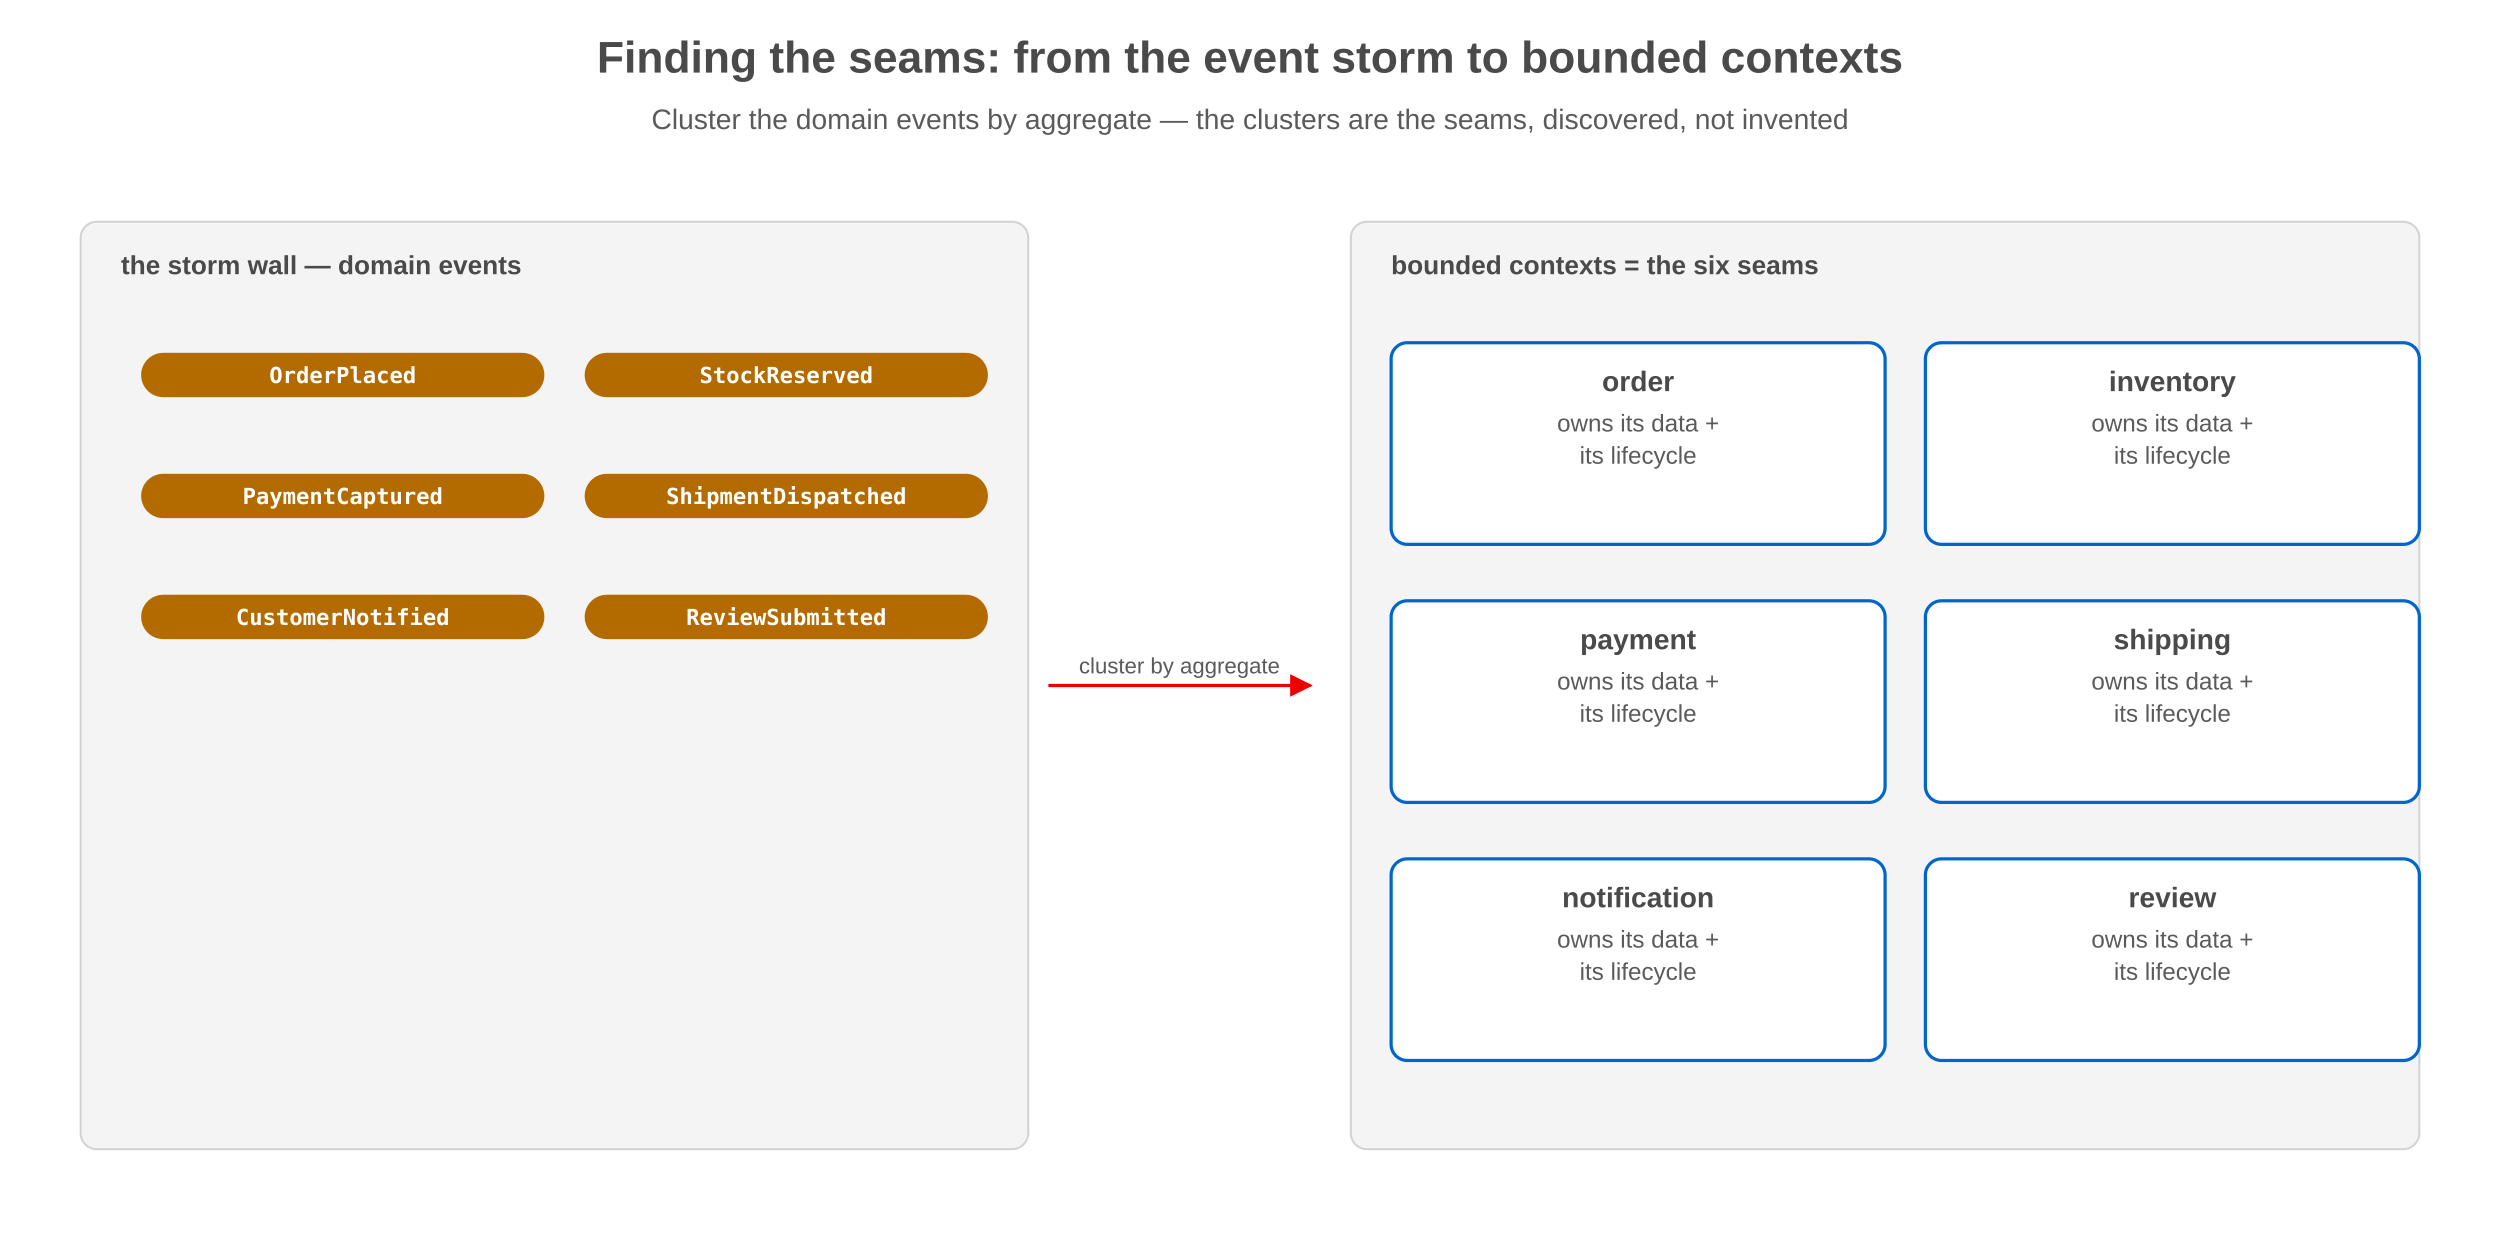
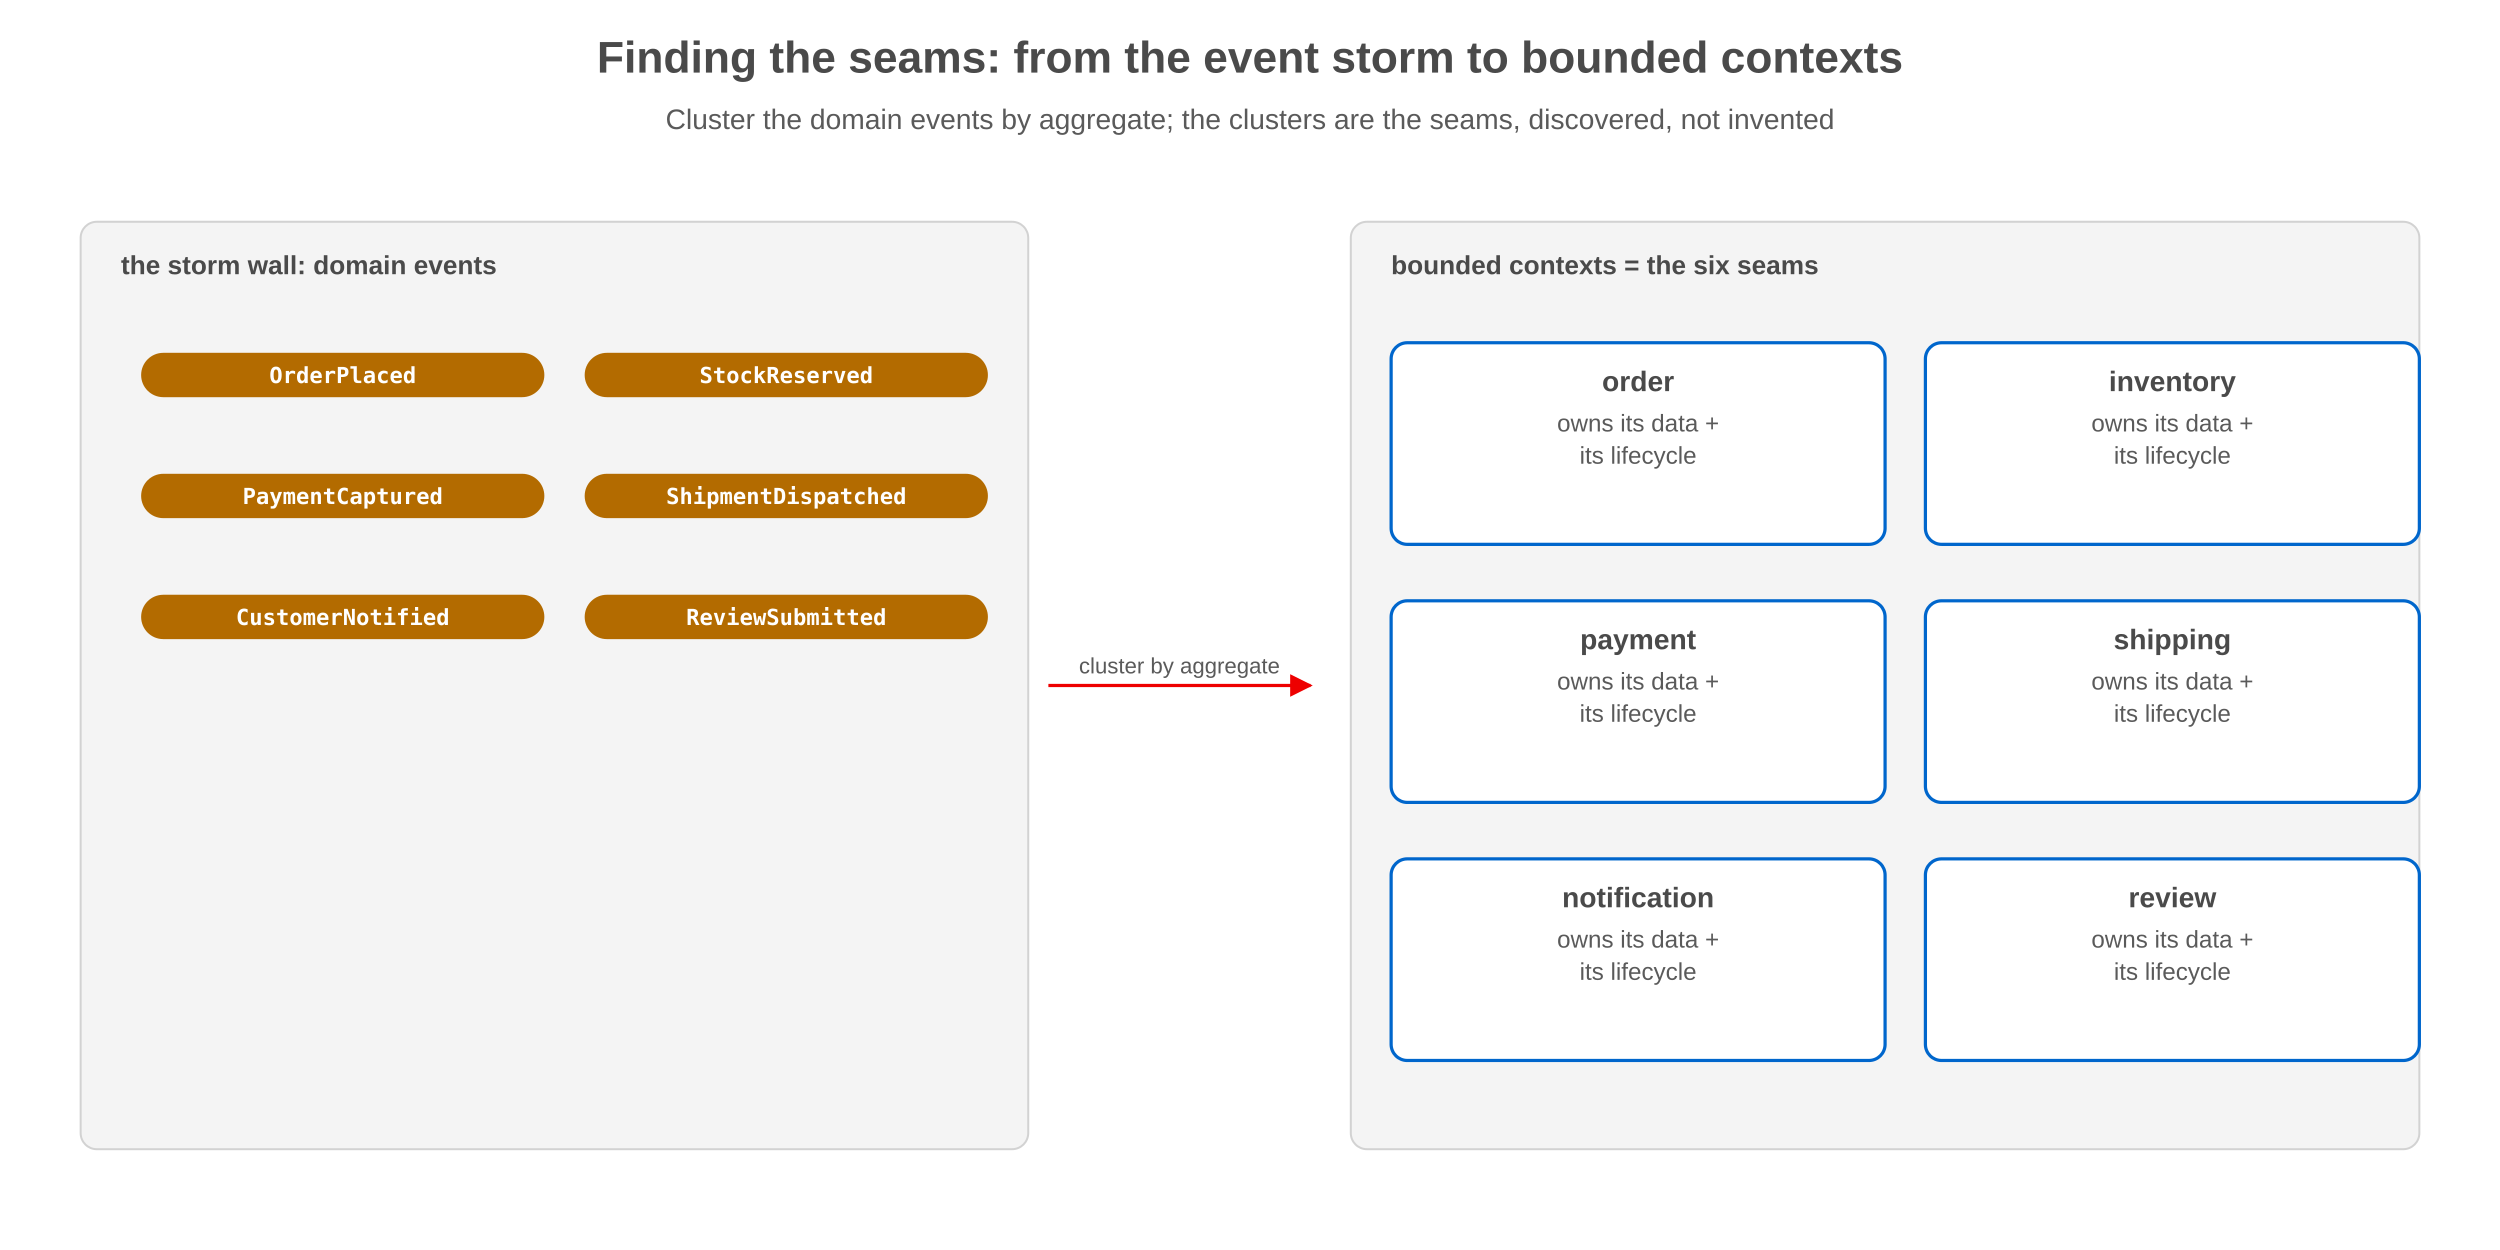
<svg xmlns="http://www.w3.org/2000/svg" viewBox="0 0 1240 620" width="1240" height="620">
  <defs>
    <marker id="_arrow_rest_0" viewBox="0 0 10 10" refX="9" refY="5" markerWidth="7" markerHeight="7" orient="auto-start-reverse">
      <path d="M 0 0 L 10 5 L 0 10 z" fill="#EE0000" />
    </marker>
  </defs>
  <rect x="0" y="0" width="1240" height="620" fill="#FFFFFF" />
  <text x="620.0" y="36" font-family="Overpass, Red Hat Text, Arial, sans-serif" font-size="22" font-weight="bold" fill="#4A4A4A" text-anchor="middle">Finding the seams: from the event storm to bounded contexts</text>
-   <text x="620.0" y="64" font-family="Overpass, Red Hat Text, Arial, sans-serif" font-size="14" font-weight="normal" fill="#5A5A5A" text-anchor="middle">Cluster the domain events by aggregate — the clusters are the seams, discovered, not invented</text>
+   <text x="620.0" y="64" font-family="Overpass, Red Hat Text, Arial, sans-serif" font-size="14" font-weight="normal" fill="#5A5A5A" text-anchor="middle">Cluster the domain events by aggregate; the clusters are the seams, discovered, not invented</text>
  <rect x="40" y="110" width="470" height="460" rx="8" ry="8" fill="#F4F4F4" stroke="#D2D2D2" stroke-width="1" />
-   <text x="60" y="136" font-family="Overpass, Red Hat Text, Arial, sans-serif" font-size="13" font-weight="bold" fill="#4A4A4A" text-anchor="start">the storm wall — domain events</text>
+   <text x="60" y="136" font-family="Overpass, Red Hat Text, Arial, sans-serif" font-size="13" font-weight="bold" fill="#4A4A4A" text-anchor="start">the storm wall: domain events</text>
  <rect x="70" y="175" width="200" height="22" rx="11" ry="11" fill="#B36B00" />
  <text x="170.0" y="190" font-family="Red Hat Mono, Menlo, monospace" font-size="11" font-weight="600" fill="#FFFFFF" text-anchor="middle">OrderPlaced</text>
  <rect x="290" y="175" width="200" height="22" rx="11" ry="11" fill="#B36B00" />
  <text x="390.0" y="190" font-family="Red Hat Mono, Menlo, monospace" font-size="11" font-weight="600" fill="#FFFFFF" text-anchor="middle">StockReserved</text>
  <rect x="70" y="235" width="200" height="22" rx="11" ry="11" fill="#B36B00" />
  <text x="170.0" y="250" font-family="Red Hat Mono, Menlo, monospace" font-size="11" font-weight="600" fill="#FFFFFF" text-anchor="middle">PaymentCaptured</text>
  <rect x="290" y="235" width="200" height="22" rx="11" ry="11" fill="#B36B00" />
  <text x="390.0" y="250" font-family="Red Hat Mono, Menlo, monospace" font-size="11" font-weight="600" fill="#FFFFFF" text-anchor="middle">ShipmentDispatched</text>
  <rect x="70" y="295" width="200" height="22" rx="11" ry="11" fill="#B36B00" />
  <text x="170.0" y="310" font-family="Red Hat Mono, Menlo, monospace" font-size="11" font-weight="600" fill="#FFFFFF" text-anchor="middle">CustomerNotified</text>
  <rect x="290" y="295" width="200" height="22" rx="11" ry="11" fill="#B36B00" />
  <text x="390.0" y="310" font-family="Red Hat Mono, Menlo, monospace" font-size="11" font-weight="600" fill="#FFFFFF" text-anchor="middle">ReviewSubmitted</text>
  <line x1="520" y1="340" x2="650" y2="340" stroke="#EE0000" stroke-width="1.6" marker-end="url(#_arrow_rest_0)" />
  <text x="585.0" y="334.0" font-family="Red Hat Text, Arial, sans-serif" font-size="11" fill="#5A5A5A" text-anchor="middle">cluster by aggregate</text>
  <rect x="670" y="110" width="530" height="460" rx="8" ry="8" fill="#F4F4F4" stroke="#D2D2D2" stroke-width="1" />
  <text x="690" y="136" font-family="Overpass, Red Hat Text, Arial, sans-serif" font-size="13" font-weight="bold" fill="#4A4A4A" text-anchor="start">bounded contexts = the six seams</text>
  <rect x="690" y="170" width="245" height="100" rx="8" ry="8" fill="#FFFFFF" stroke="#0066CC" stroke-width="1.6" />
  <text x="812.5" y="194" font-family="Overpass, Red Hat Text, Arial, sans-serif" font-size="14" font-weight="600" fill="#4A4A4A" text-anchor="middle">order</text>
  <text x="812.5" y="214" font-family="Red Hat Text, Arial, sans-serif" font-size="12" fill="#5A5A5A" text-anchor="middle">owns its data +</text>
  <text x="812.5" y="230" font-family="Red Hat Text, Arial, sans-serif" font-size="12" fill="#5A5A5A" text-anchor="middle">its lifecycle</text>
  <rect x="955" y="170" width="245" height="100" rx="8" ry="8" fill="#FFFFFF" stroke="#0066CC" stroke-width="1.6" />
  <text x="1077.5" y="194" font-family="Overpass, Red Hat Text, Arial, sans-serif" font-size="14" font-weight="600" fill="#4A4A4A" text-anchor="middle">inventory</text>
  <text x="1077.5" y="214" font-family="Red Hat Text, Arial, sans-serif" font-size="12" fill="#5A5A5A" text-anchor="middle">owns its data +</text>
  <text x="1077.5" y="230" font-family="Red Hat Text, Arial, sans-serif" font-size="12" fill="#5A5A5A" text-anchor="middle">its lifecycle</text>
  <rect x="690" y="298" width="245" height="100" rx="8" ry="8" fill="#FFFFFF" stroke="#0066CC" stroke-width="1.6" />
  <text x="812.5" y="322" font-family="Overpass, Red Hat Text, Arial, sans-serif" font-size="14" font-weight="600" fill="#4A4A4A" text-anchor="middle">payment</text>
  <text x="812.5" y="342" font-family="Red Hat Text, Arial, sans-serif" font-size="12" fill="#5A5A5A" text-anchor="middle">owns its data +</text>
  <text x="812.5" y="358" font-family="Red Hat Text, Arial, sans-serif" font-size="12" fill="#5A5A5A" text-anchor="middle">its lifecycle</text>
  <rect x="955" y="298" width="245" height="100" rx="8" ry="8" fill="#FFFFFF" stroke="#0066CC" stroke-width="1.6" />
  <text x="1077.5" y="322" font-family="Overpass, Red Hat Text, Arial, sans-serif" font-size="14" font-weight="600" fill="#4A4A4A" text-anchor="middle">shipping</text>
  <text x="1077.5" y="342" font-family="Red Hat Text, Arial, sans-serif" font-size="12" fill="#5A5A5A" text-anchor="middle">owns its data +</text>
  <text x="1077.5" y="358" font-family="Red Hat Text, Arial, sans-serif" font-size="12" fill="#5A5A5A" text-anchor="middle">its lifecycle</text>
  <rect x="690" y="426" width="245" height="100" rx="8" ry="8" fill="#FFFFFF" stroke="#0066CC" stroke-width="1.6" />
  <text x="812.5" y="450" font-family="Overpass, Red Hat Text, Arial, sans-serif" font-size="14" font-weight="600" fill="#4A4A4A" text-anchor="middle">notification</text>
  <text x="812.5" y="470" font-family="Red Hat Text, Arial, sans-serif" font-size="12" fill="#5A5A5A" text-anchor="middle">owns its data +</text>
  <text x="812.5" y="486" font-family="Red Hat Text, Arial, sans-serif" font-size="12" fill="#5A5A5A" text-anchor="middle">its lifecycle</text>
  <rect x="955" y="426" width="245" height="100" rx="8" ry="8" fill="#FFFFFF" stroke="#0066CC" stroke-width="1.6" />
  <text x="1077.5" y="450" font-family="Overpass, Red Hat Text, Arial, sans-serif" font-size="14" font-weight="600" fill="#4A4A4A" text-anchor="middle">review</text>
  <text x="1077.5" y="470" font-family="Red Hat Text, Arial, sans-serif" font-size="12" fill="#5A5A5A" text-anchor="middle">owns its data +</text>
  <text x="1077.5" y="486" font-family="Red Hat Text, Arial, sans-serif" font-size="12" fill="#5A5A5A" text-anchor="middle">its lifecycle</text>
</svg>
